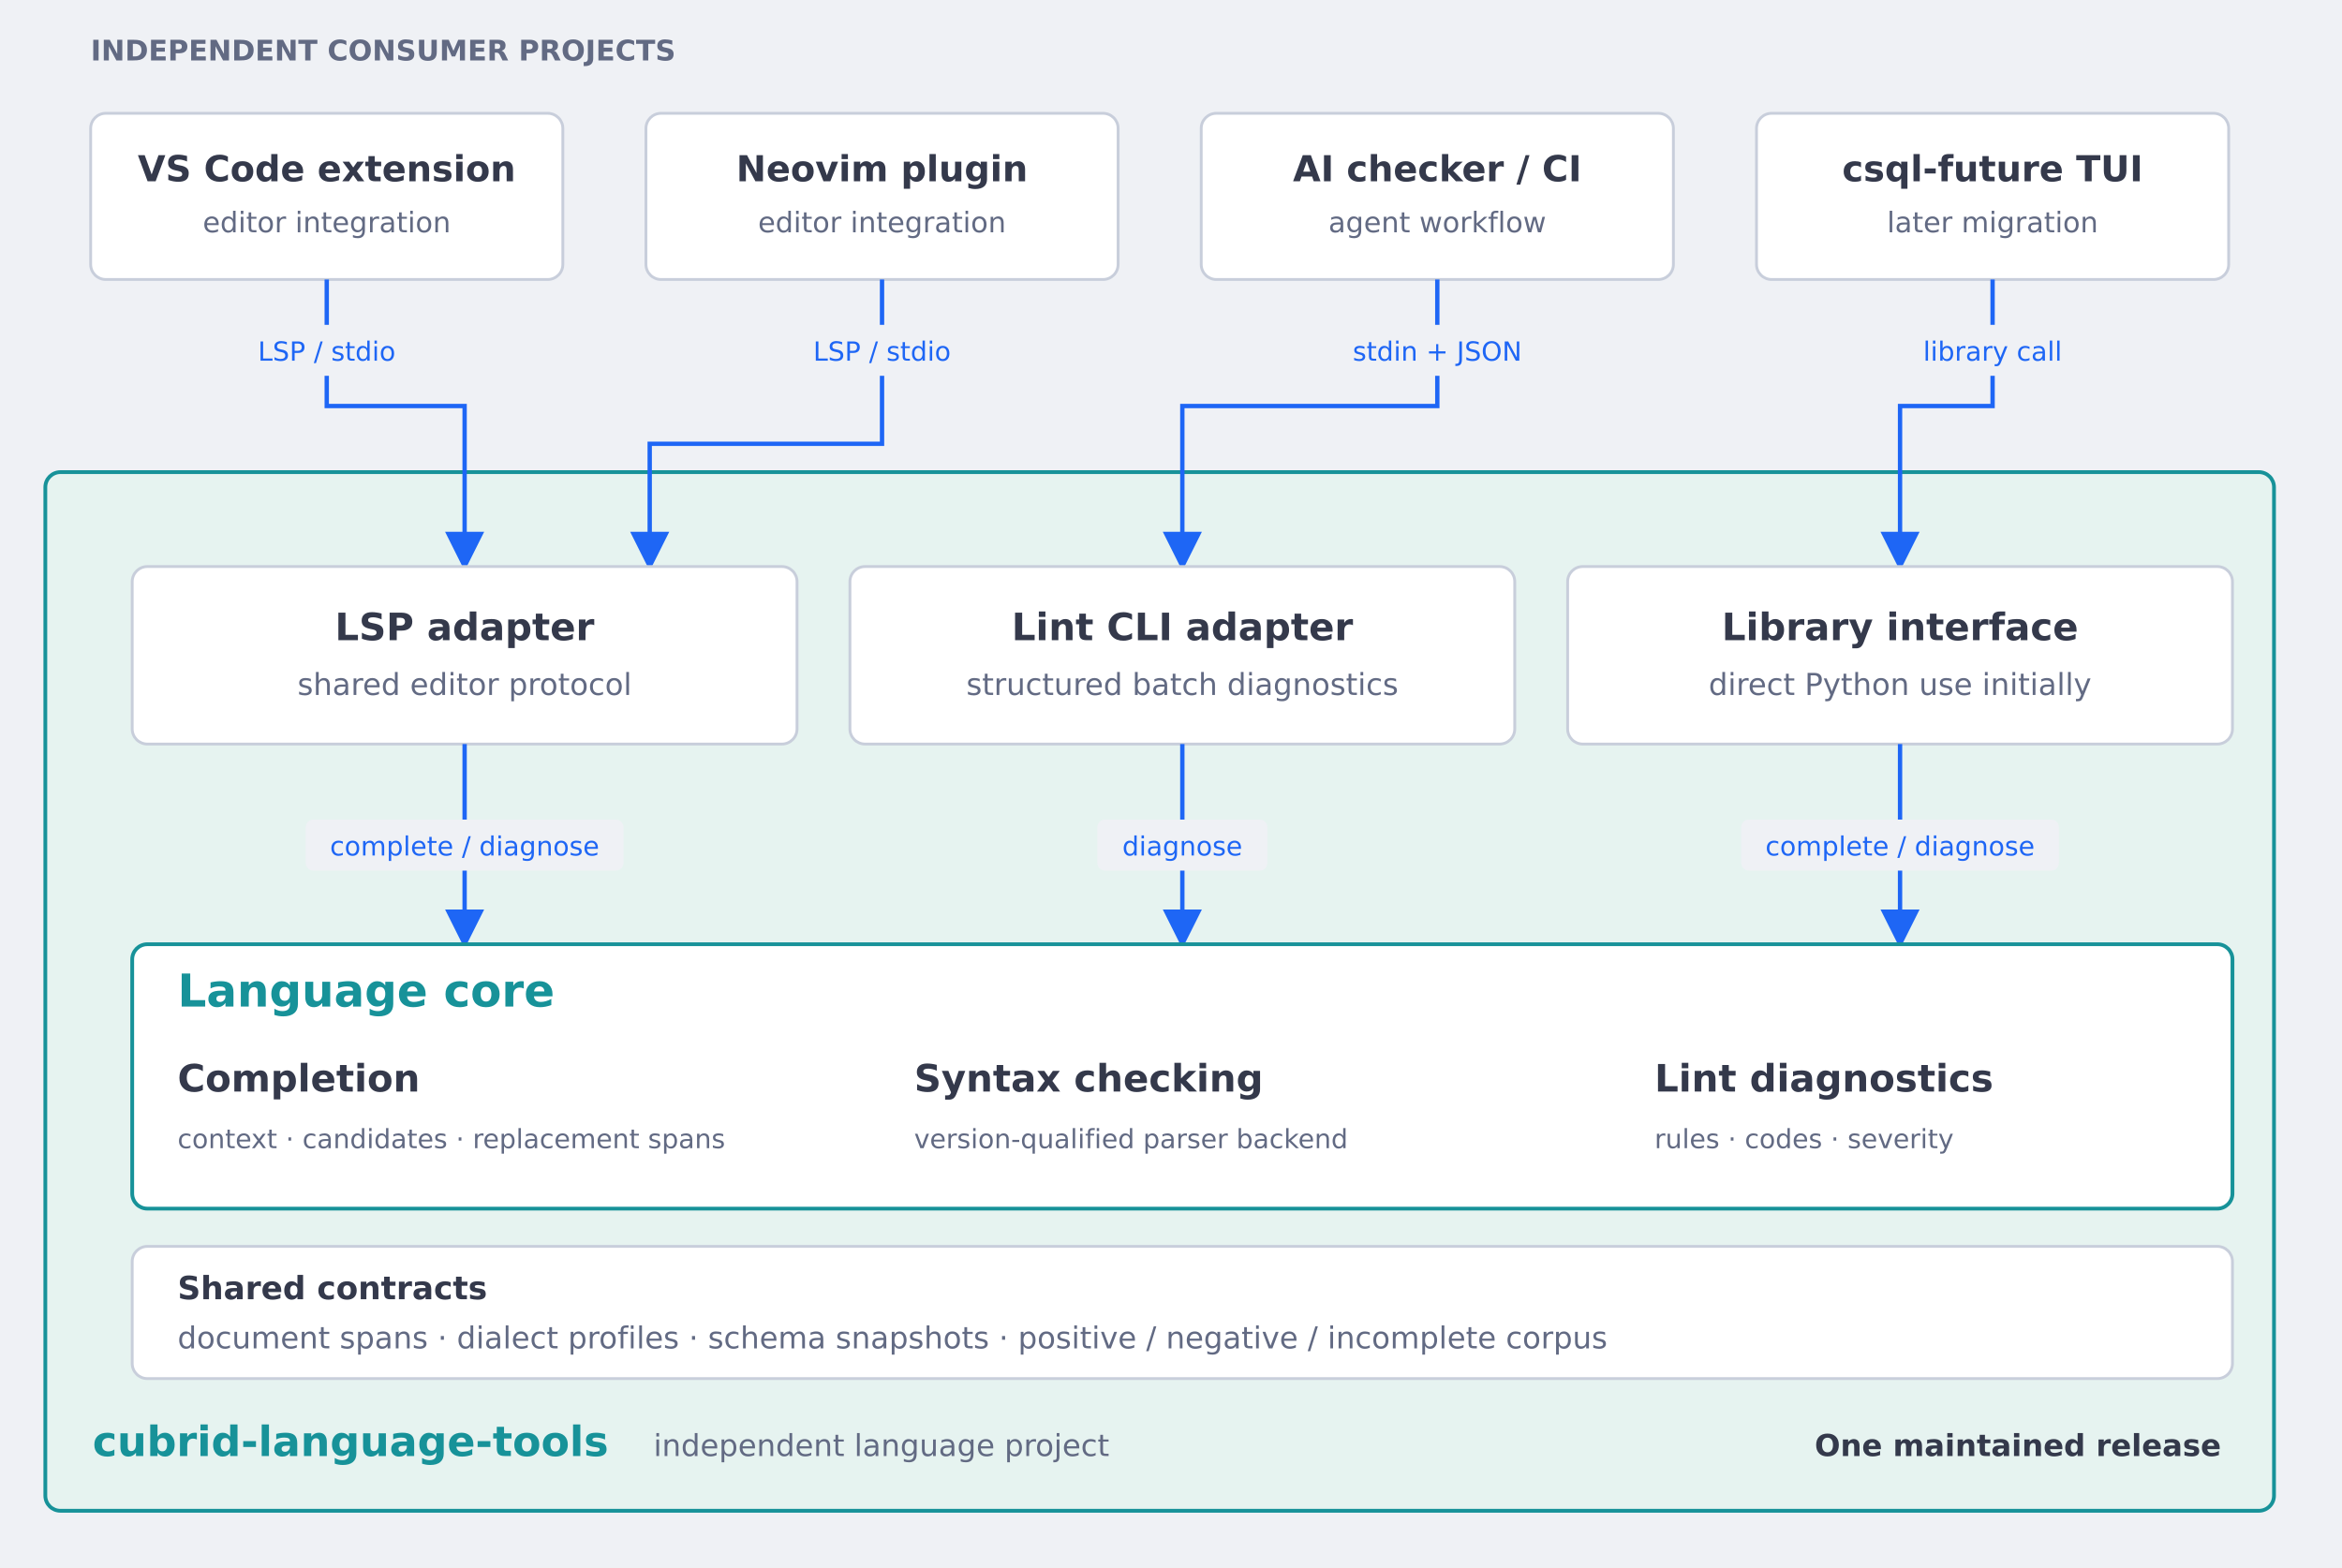
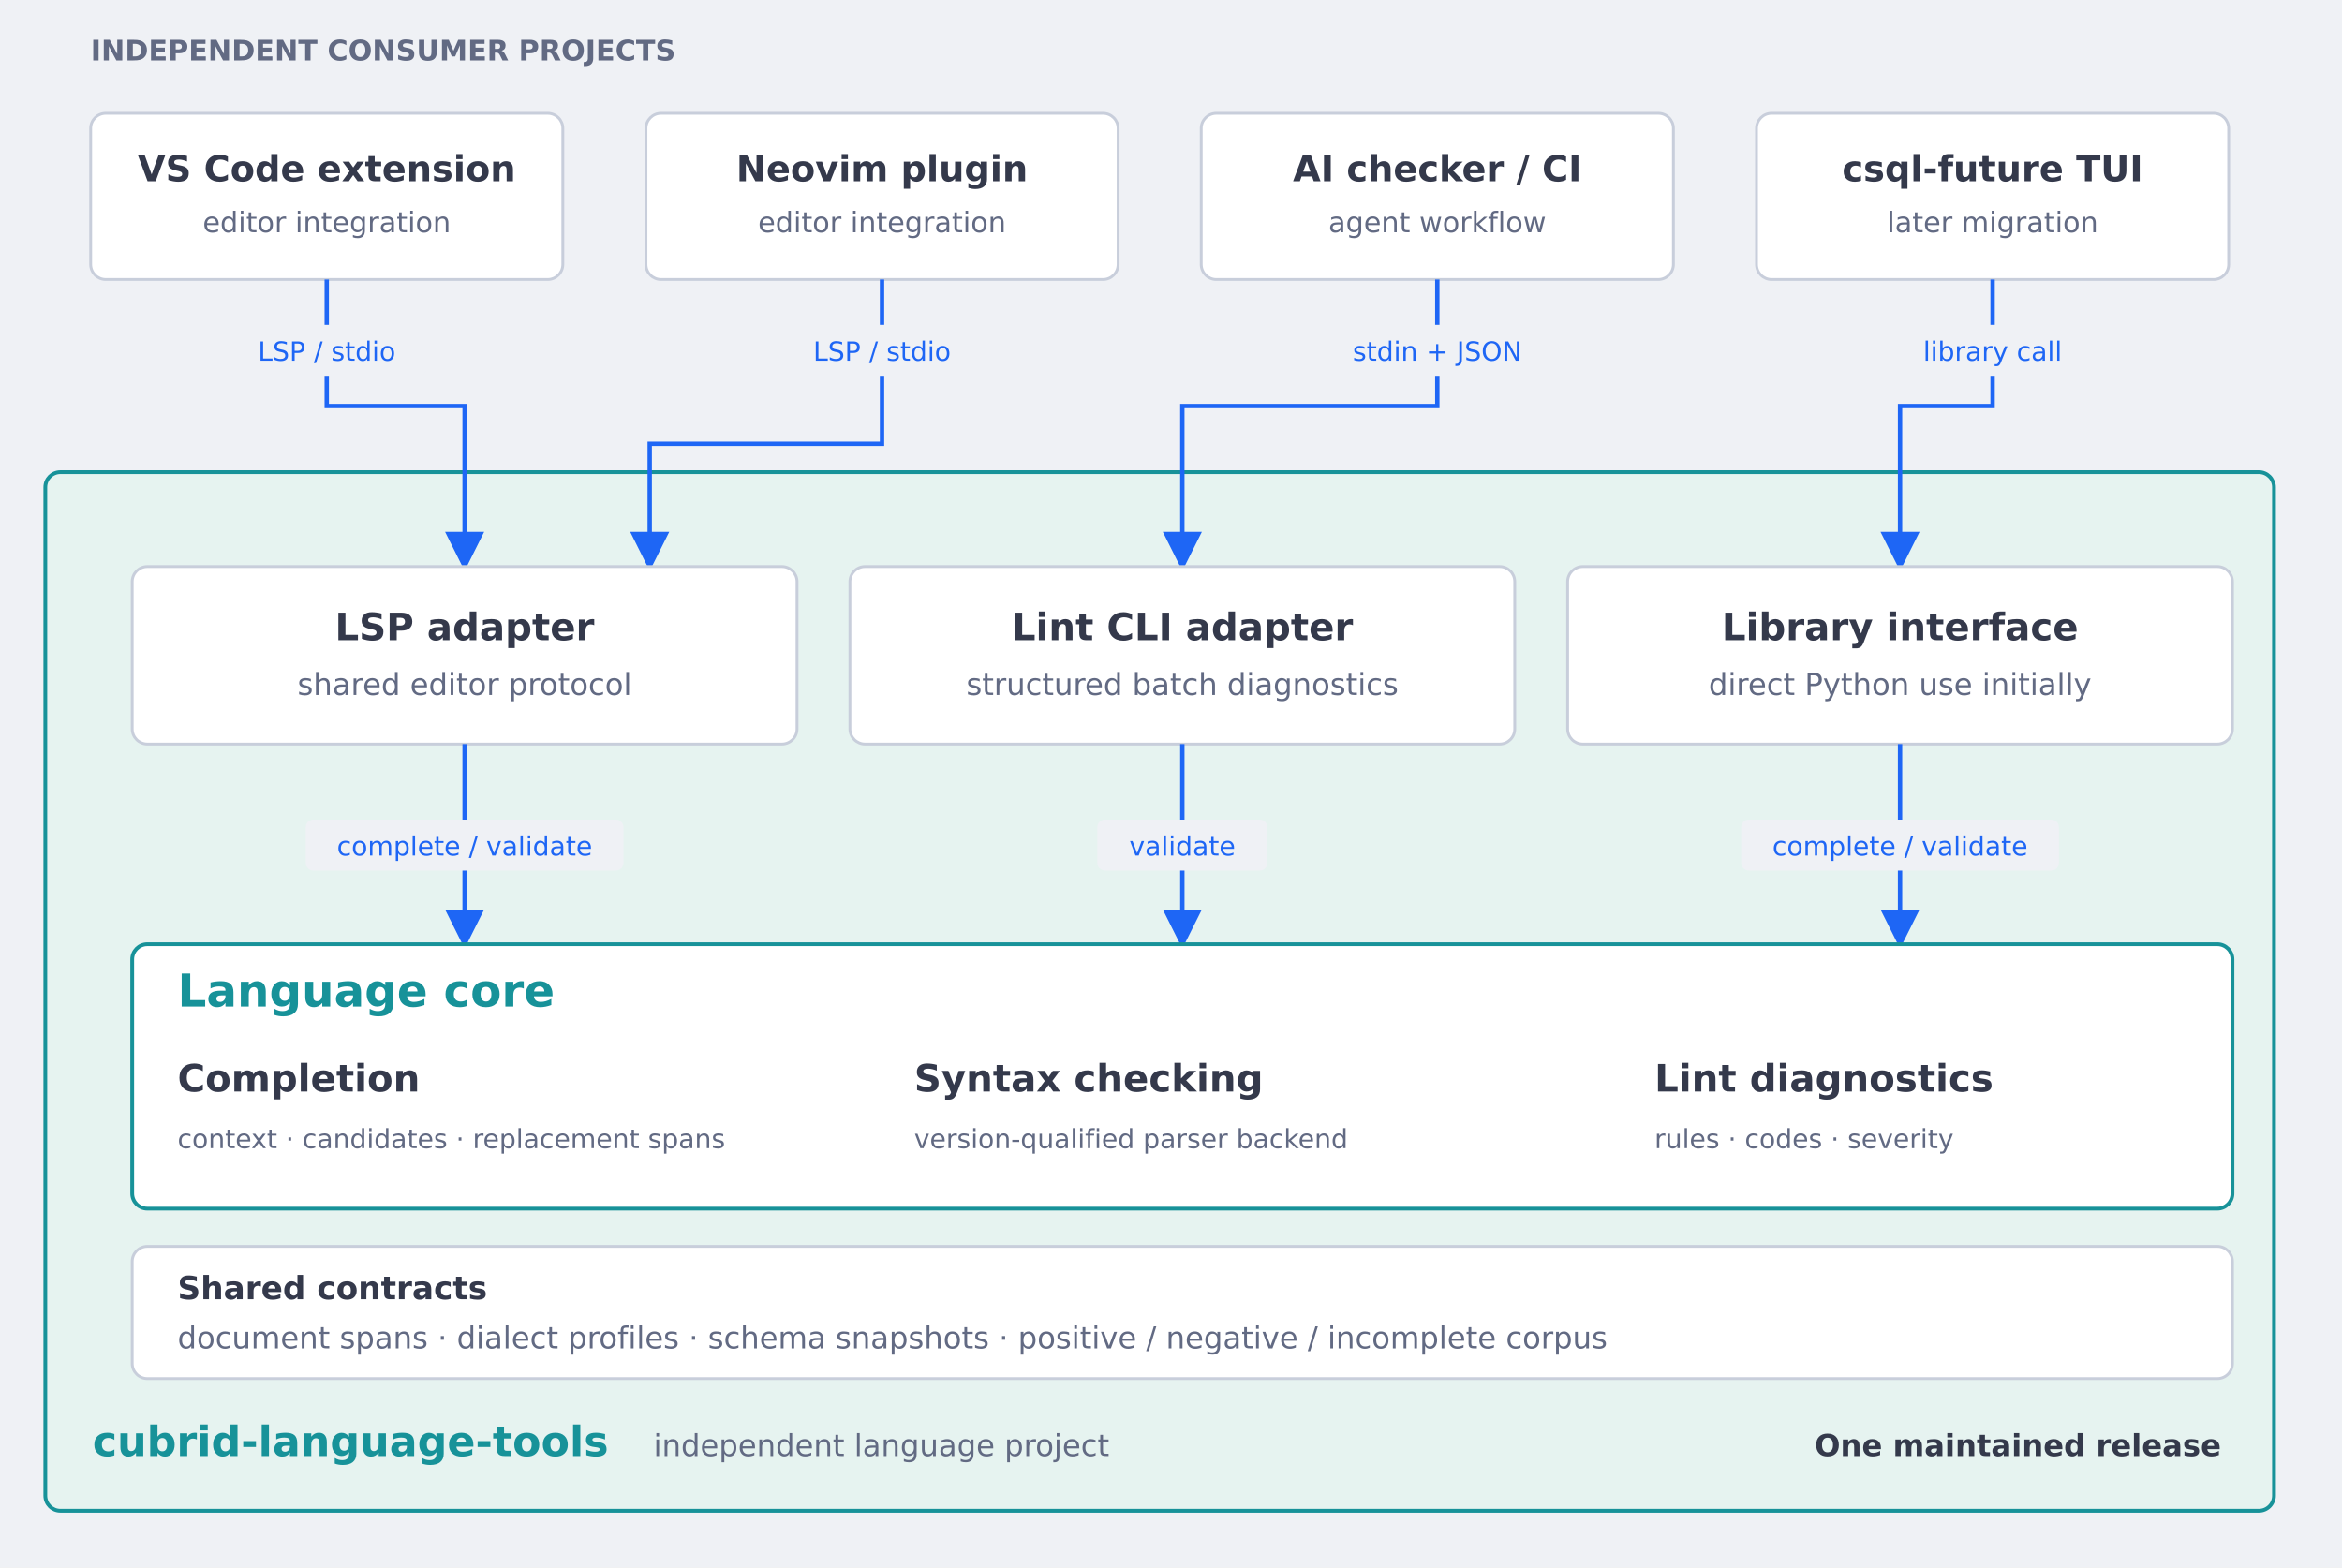
<svg xmlns="http://www.w3.org/2000/svg" width="1240" height="830" viewBox="0 0 1240 830" role="img" aria-labelledby="library-title library-desc">
  <defs>
    <marker id="library-arrow" markerWidth="9" markerHeight="9" refX="8" refY="4.5" orient="auto">
      <path d="M0 0 L9 4.5 L0 9 Z" fill="#1e66f5" />
    </marker>
  </defs>
  <rect class="art-bg" width="1240" height="830" fill="#eff1f5" />
  <g font-family="DejaVu Sans, Verdana, sans-serif" fill="#34394b">
    <text class="art-muted" x="48" y="32" font-size="15" font-weight="700" text-anchor="start" fill="#626a83">INDEPENDENT CONSUMER PROJECTS</text>
    <rect class="art-card" x="48" y="60" width="250" height="88" rx="8" fill="#ffffff" stroke="#c8cedb" stroke-width="1.5" />
    <text class="art-text" x="173" y="96" font-size="19" font-weight="700" text-anchor="middle" fill="#34394b">VS Code extension</text>
    <text class="art-muted" x="173" y="123" font-size="15" font-weight="400" text-anchor="middle" fill="#626a83">editor integration</text>
    <rect class="art-card" x="342" y="60" width="250" height="88" rx="8" fill="#ffffff" stroke="#c8cedb" stroke-width="1.5" />
    <text class="art-text" x="467" y="96" font-size="19" font-weight="700" text-anchor="middle" fill="#34394b">Neovim plugin</text>
    <text class="art-muted" x="467" y="123" font-size="15" font-weight="400" text-anchor="middle" fill="#626a83">editor integration</text>
    <rect class="art-card" x="636" y="60" width="250" height="88" rx="8" fill="#ffffff" stroke="#c8cedb" stroke-width="1.5" />
    <text class="art-text" x="761" y="96" font-size="19" font-weight="700" text-anchor="middle" fill="#34394b">AI checker / CI</text>
    <text class="art-muted" x="761" y="123" font-size="15" font-weight="400" text-anchor="middle" fill="#626a83">agent workflow</text>
    <rect class="art-card" x="930" y="60" width="250" height="88" rx="8" fill="#ffffff" stroke="#c8cedb" stroke-width="1.5" />
    <text class="art-text" x="1055" y="96" font-size="19" font-weight="700" text-anchor="middle" fill="#34394b">csql-future TUI</text>
    <text class="art-muted" x="1055" y="123" font-size="15" font-weight="400" text-anchor="middle" fill="#626a83">later migration</text>
    <rect class="art-project" x="24" y="250" width="1180" height="550" rx="8" fill="#e6f3f0" stroke="#179299" stroke-width="2" />
    <path class="art-edge" d="M173 148 V215 H246 V300" fill="none" stroke="#1e66f5" stroke-width="2.3" marker-end="url(#library-arrow)" />
    <rect class="art-edge-label" x="120.1" y="172" width="105.8" height="27" rx="4" fill="#eff1f5" />
    <text class="art-blue" x="173" y="191" font-size="14" font-weight="400" text-anchor="middle" fill="#1e66f5">LSP / stdio</text>
    <path class="art-edge" d="M467 148 V235 H344 V300" fill="none" stroke="#1e66f5" stroke-width="2.3" marker-end="url(#library-arrow)" />
    <rect class="art-edge-label" x="414.1" y="172" width="105.8" height="27" rx="4" fill="#eff1f5" />
    <text class="art-blue" x="467" y="191" font-size="14" font-weight="400" text-anchor="middle" fill="#1e66f5">LSP / stdio</text>
    <path class="art-edge" d="M761 148 V215 H626 V300" fill="none" stroke="#1e66f5" stroke-width="2.3" marker-end="url(#library-arrow)" />
    <rect class="art-edge-label" x="704.2" y="172" width="113.6" height="27" rx="4" fill="#eff1f5" />
    <text class="art-blue" x="761" y="191" font-size="14" font-weight="400" text-anchor="middle" fill="#1e66f5">stdin + JSON</text>
    <path class="art-edge" d="M1055 148 V215 H1006 V300" fill="none" stroke="#1e66f5" stroke-width="2.3" marker-end="url(#library-arrow)" />
    <rect class="art-edge-label" x="998.2" y="172" width="113.6" height="27" rx="4" fill="#eff1f5" />
    <text class="art-blue" x="1055" y="191" font-size="14" font-weight="400" text-anchor="middle" fill="#1e66f5">library call</text>
    <rect class="art-card" x="70" y="300" width="352" height="94" rx="8" fill="#ffffff" stroke="#c8cedb" stroke-width="1.5" />
    <text class="art-text" x="246" y="339" font-size="20" font-weight="700" text-anchor="middle" fill="#34394b">LSP adapter</text>
    <text class="art-muted" x="246" y="368" font-size="16" font-weight="400" text-anchor="middle" fill="#626a83">shared editor protocol</text>
    <path class="art-edge" d="M246 394 V500" fill="none" stroke="#1e66f5" stroke-width="2.3" marker-end="url(#library-arrow)" />
    <rect class="art-edge-label" x="161.9" y="434" width="168.2" height="27" rx="4" fill="#eff1f5" />
-     <text class="art-blue" x="246" y="453" font-size="14" font-weight="400" text-anchor="middle" fill="#1e66f5">complete / diagnose</text>
+     <text class="art-blue" x="246" y="453" font-size="14" font-weight="400" text-anchor="middle" fill="#1e66f5">complete / validate</text>
    <rect class="art-card" x="450" y="300" width="352" height="94" rx="8" fill="#ffffff" stroke="#c8cedb" stroke-width="1.5" />
    <text class="art-text" x="626" y="339" font-size="20" font-weight="700" text-anchor="middle" fill="#34394b">Lint CLI adapter</text>
    <text class="art-muted" x="626" y="368" font-size="16" font-weight="400" text-anchor="middle" fill="#626a83">structured batch diagnostics</text>
    <path class="art-edge" d="M626 394 V500" fill="none" stroke="#1e66f5" stroke-width="2.3" marker-end="url(#library-arrow)" />
    <rect class="art-edge-label" x="581.0" y="434" width="90" height="27" rx="4" fill="#eff1f5" />
-     <text class="art-blue" x="626" y="453" font-size="14" font-weight="400" text-anchor="middle" fill="#1e66f5">diagnose</text>
+     <text class="art-blue" x="626" y="453" font-size="14" font-weight="400" text-anchor="middle" fill="#1e66f5">validate</text>
    <rect class="art-card" x="830" y="300" width="352" height="94" rx="8" fill="#ffffff" stroke="#c8cedb" stroke-width="1.5" />
    <text class="art-text" x="1006" y="339" font-size="20" font-weight="700" text-anchor="middle" fill="#34394b">Library interface</text>
    <text class="art-muted" x="1006" y="368" font-size="16" font-weight="400" text-anchor="middle" fill="#626a83">direct Python use initially</text>
    <path class="art-edge" d="M1006 394 V500" fill="none" stroke="#1e66f5" stroke-width="2.3" marker-end="url(#library-arrow)" />
    <rect class="art-edge-label" x="921.9" y="434" width="168.2" height="27" rx="4" fill="#eff1f5" />
-     <text class="art-blue" x="1006" y="453" font-size="14" font-weight="400" text-anchor="middle" fill="#1e66f5">complete / diagnose</text>
+     <text class="art-blue" x="1006" y="453" font-size="14" font-weight="400" text-anchor="middle" fill="#1e66f5">complete / validate</text>
    <rect class="art-core" x="70" y="500" width="1112" height="140" rx="8" fill="#ffffff" stroke="#179299" stroke-width="2" />
    <text class="art-teal" x="94" y="533" font-size="24" font-weight="700" text-anchor="start" fill="#179299">Language core</text>
    <text class="art-text" x="94" y="578" font-size="20" font-weight="700" text-anchor="start" fill="#34394b">Completion</text>
    <text class="art-muted" x="94" y="608" font-size="14" font-weight="400" text-anchor="start" fill="#626a83">context · candidates · replacement spans</text>
    <text class="art-text" x="484" y="578" font-size="20" font-weight="700" text-anchor="start" fill="#34394b">Syntax checking</text>
    <text class="art-muted" x="484" y="608" font-size="14" font-weight="400" text-anchor="start" fill="#626a83">version-qualified parser backend</text>
    <text class="art-text" x="876" y="578" font-size="20" font-weight="700" text-anchor="start" fill="#34394b">Lint diagnostics</text>
    <text class="art-muted" x="876" y="608" font-size="14" font-weight="400" text-anchor="start" fill="#626a83">rules · codes · severity</text>
    <rect class="art-card" x="70" y="660" width="1112" height="70" rx="8" fill="#ffffff" stroke="#c8cedb" stroke-width="1.5" />
    <text class="art-text" x="94" y="688" font-size="17" font-weight="700" text-anchor="start" fill="#34394b">Shared contracts</text>
    <text class="art-muted" x="94" y="714" font-size="16" font-weight="400" text-anchor="start" fill="#626a83">document spans · dialect profiles · schema snapshots · positive / negative / incomplete corpus</text>
    <text class="art-teal" x="49" y="771" font-size="22" font-weight="700" text-anchor="start" fill="#179299">cubrid-language-tools</text>
    <text class="art-muted" x="346" y="771" font-size="16" font-weight="400" text-anchor="start" fill="#626a83">independent language project</text>
    <text class="art-text" x="1176" y="771" font-size="16" font-weight="700" text-anchor="end" fill="#34394b">One maintained release</text>
  </g>
</svg>
